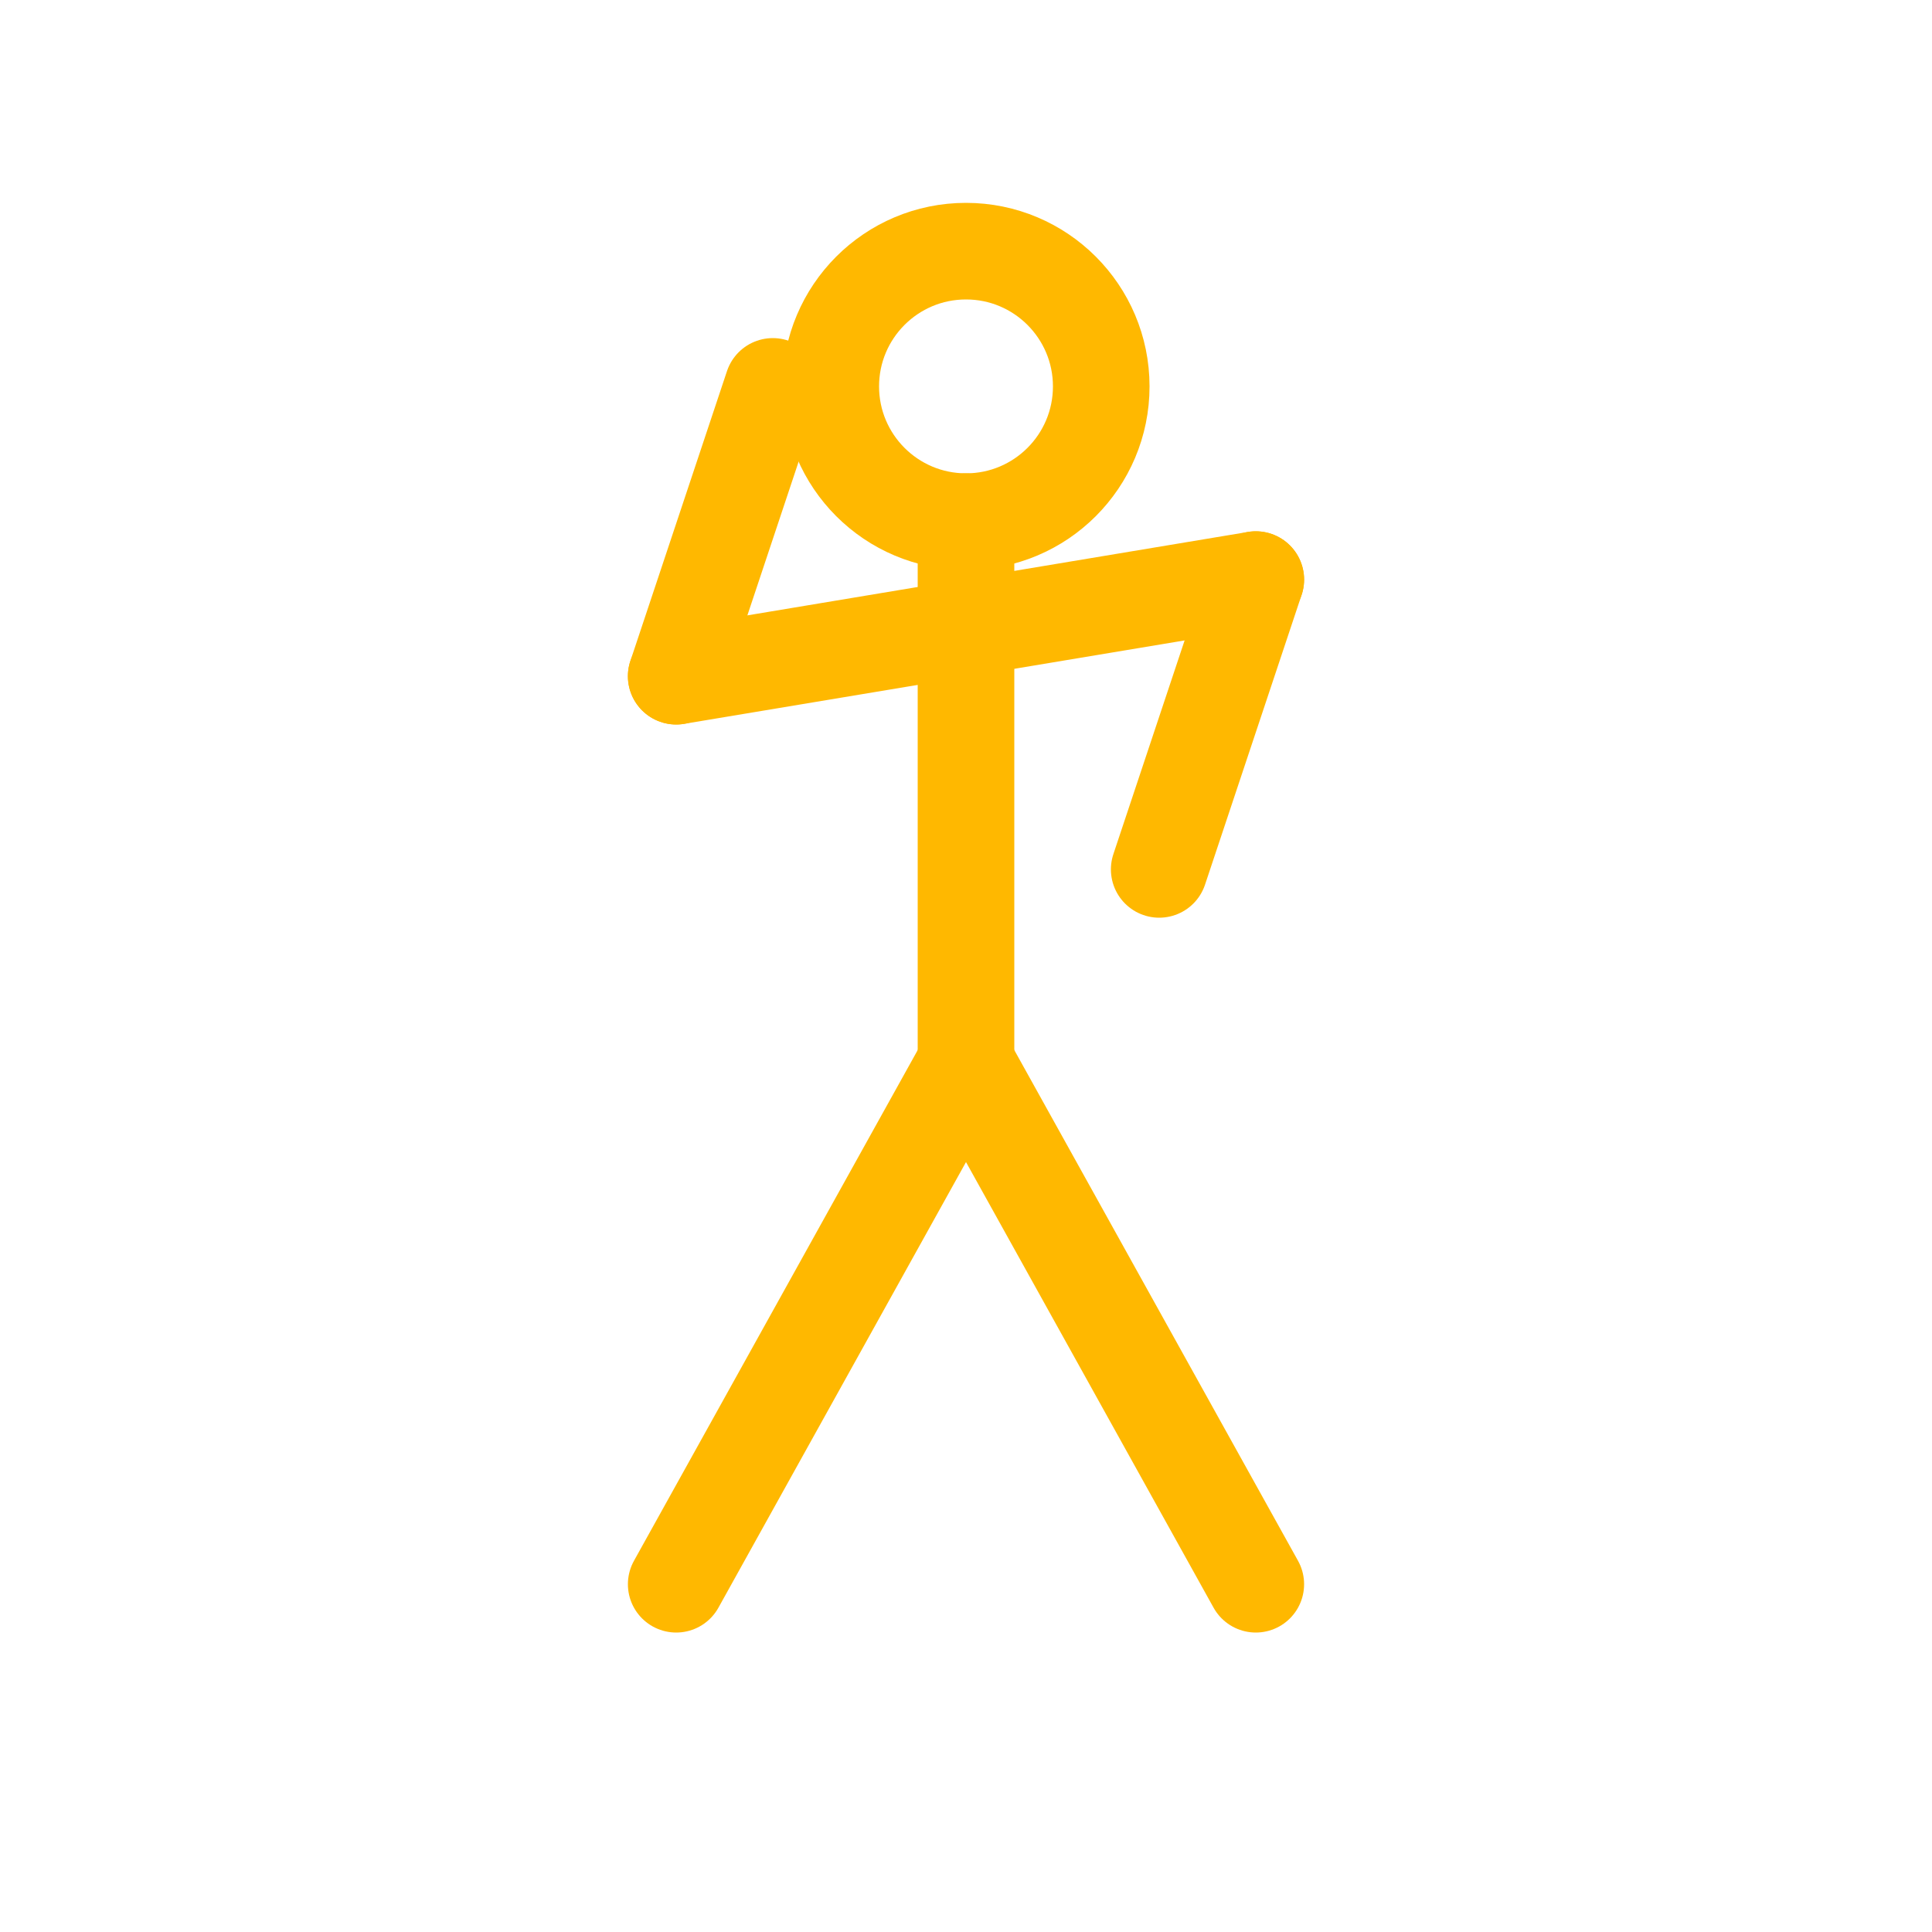
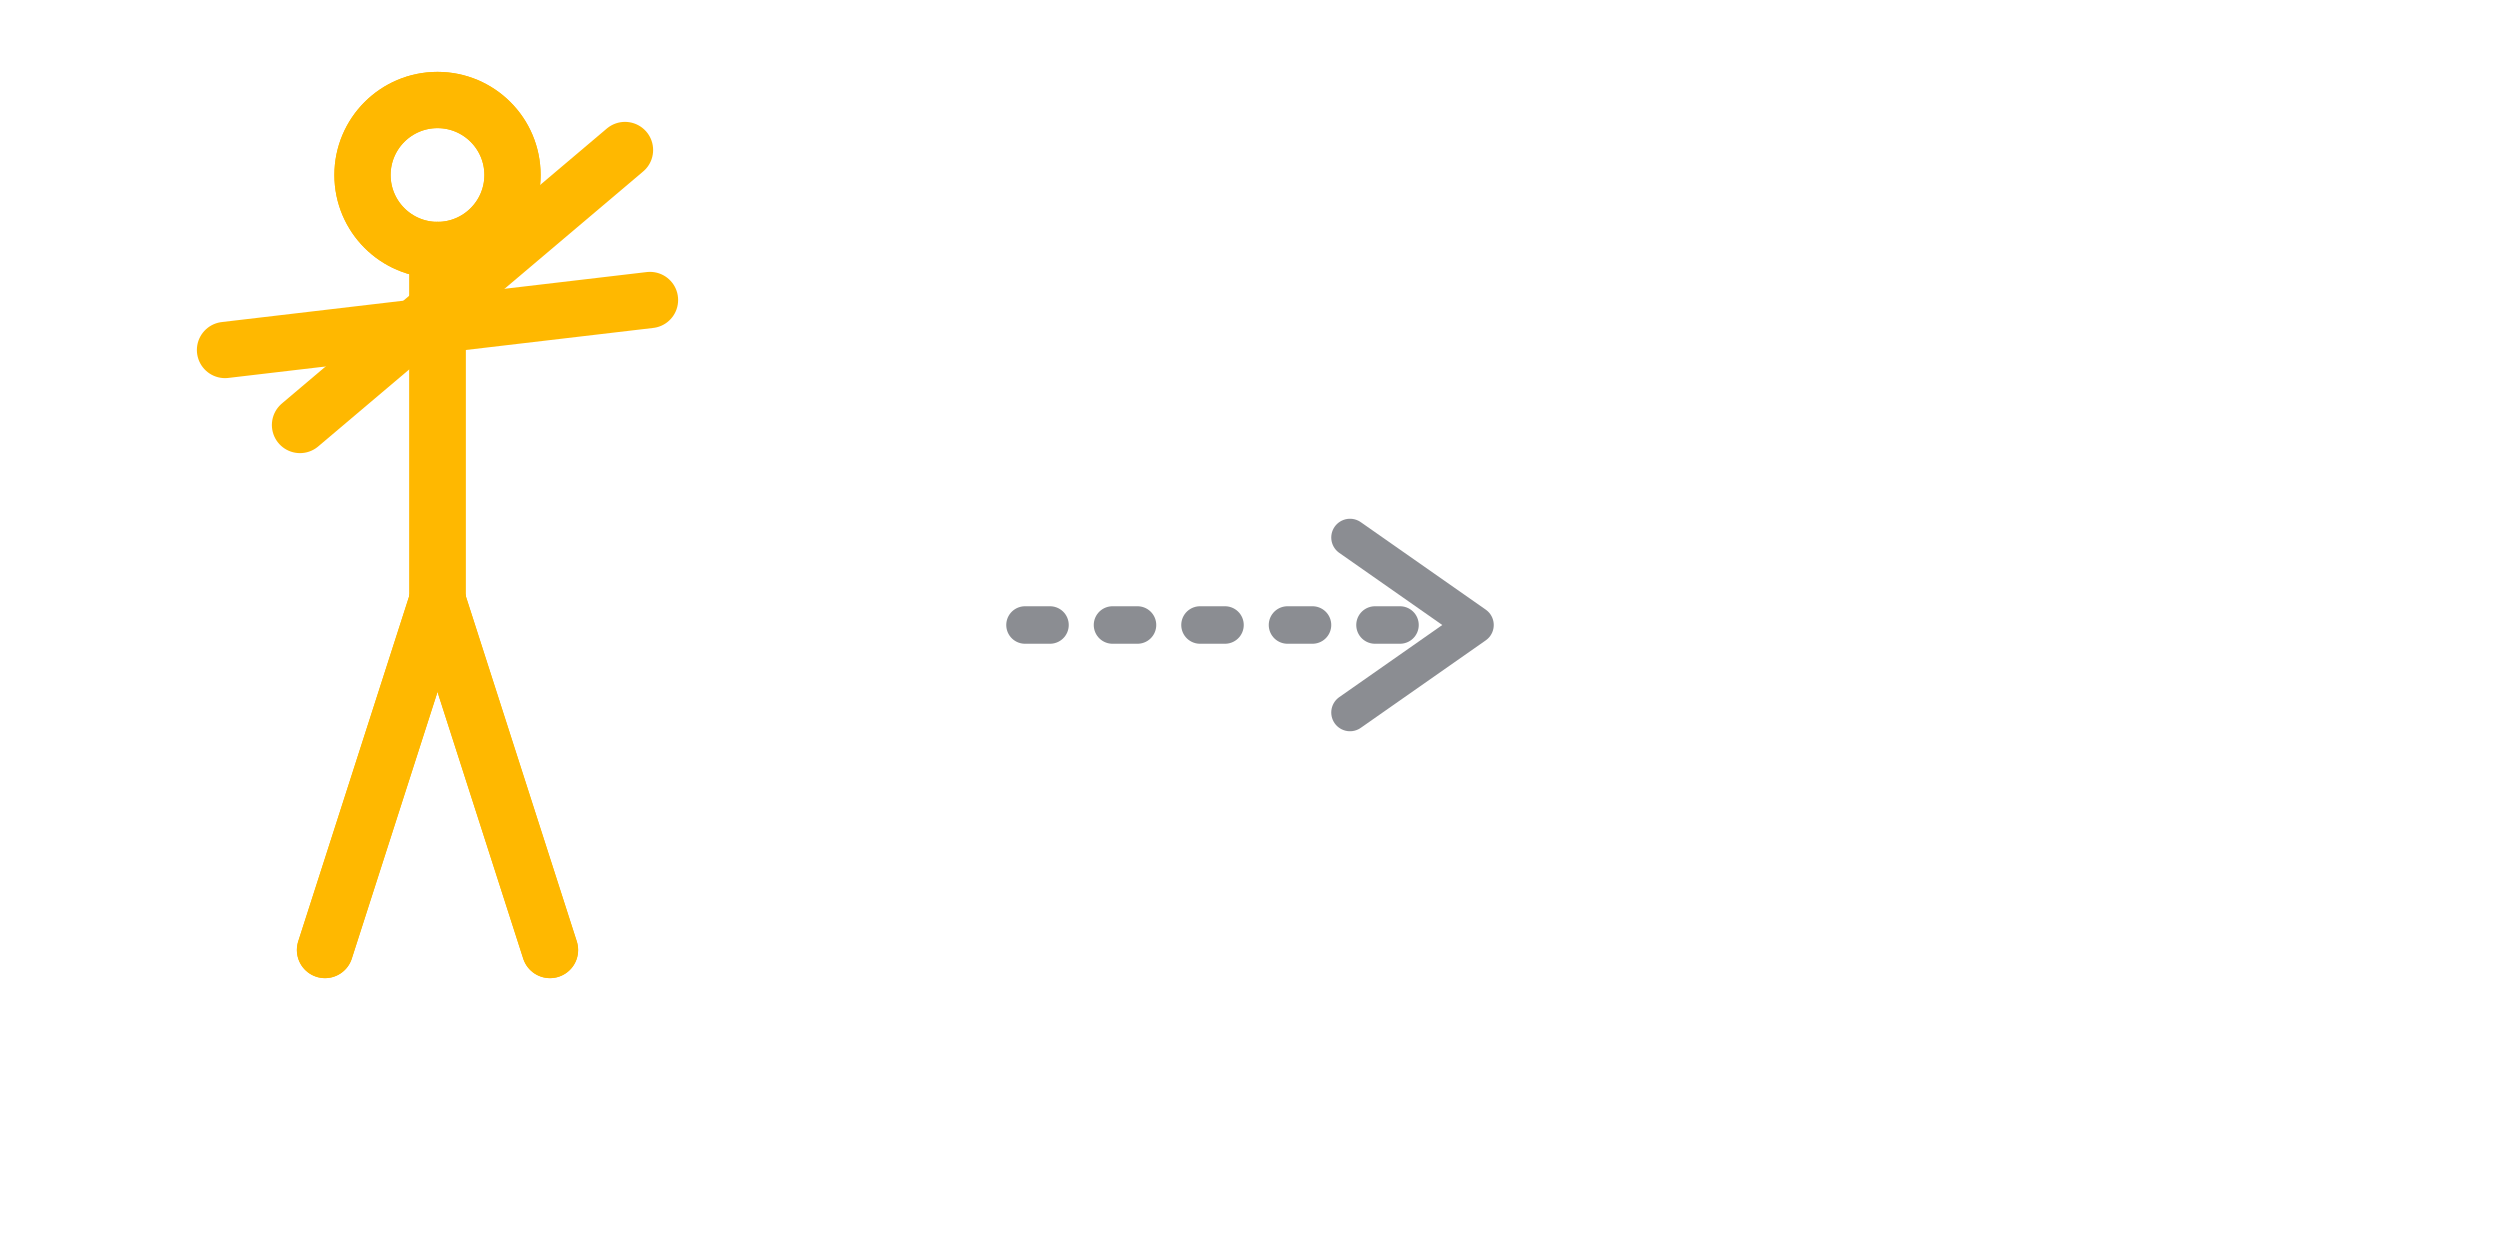
- <svg xmlns="http://www.w3.org/2000/svg" viewBox="0 0 100 100">
-   <g fill="none" stroke="#ffb800" stroke-width="5" stroke-linecap="round" stroke-linejoin="round">
-     <circle cx="50" cy="20" r="7" />
-     <line x1="50" y1="27" x2="50" y2="55" />
-     <line x1="50" y1="55" x2="35" y2="82" />
-     <line x1="50" y1="55" x2="65" y2="82" />
-     <line x1="35" y1="35" x2="65" y2="30" />
-     <line x1="65" y1="30" x2="60" y2="45" />
-     <line x1="35" y1="35" x2="40" y2="20" />
+ <svg xmlns="http://www.w3.org/2000/svg" viewBox="0 0 200 100">
+   <g fill="none" stroke="#ffb800" stroke-width="4.5" stroke-linecap="round" stroke-linejoin="round">
+     <circle cx="35" cy="14" r="6" />
+     <line x1="35" y1="20" x2="35" y2="48" />
+     <line x1="35" y1="48" x2="26" y2="76" />
+     <line x1="35" y1="48" x2="44" y2="76" />
+     <line x1="18" y1="28" x2="52" y2="24" />
+   </g>
+   <line x1="82" y1="50" x2="115" y2="50" stroke="#8b8d92" stroke-width="3" stroke-dasharray="2,5" stroke-linecap="round" />
+   <path d="M108 43 L118 50 L108 57" fill="none" stroke="#8b8d92" stroke-width="3" stroke-linecap="round" stroke-linejoin="round" />
+   <g fill="none" stroke="#ffb800" stroke-width="4.5" stroke-linecap="round" stroke-linejoin="round">
+     <circle cx="35" cy="14" r="6" />
+     <line x1="35" y1="20" x2="35" y2="48" />
+     <line x1="35" y1="48" x2="26" y2="76" />
+     <line x1="35" y1="48" x2="44" y2="76" />
+     <line x1="24" y1="34" x2="50" y2="12" />
  </g>
</svg>
